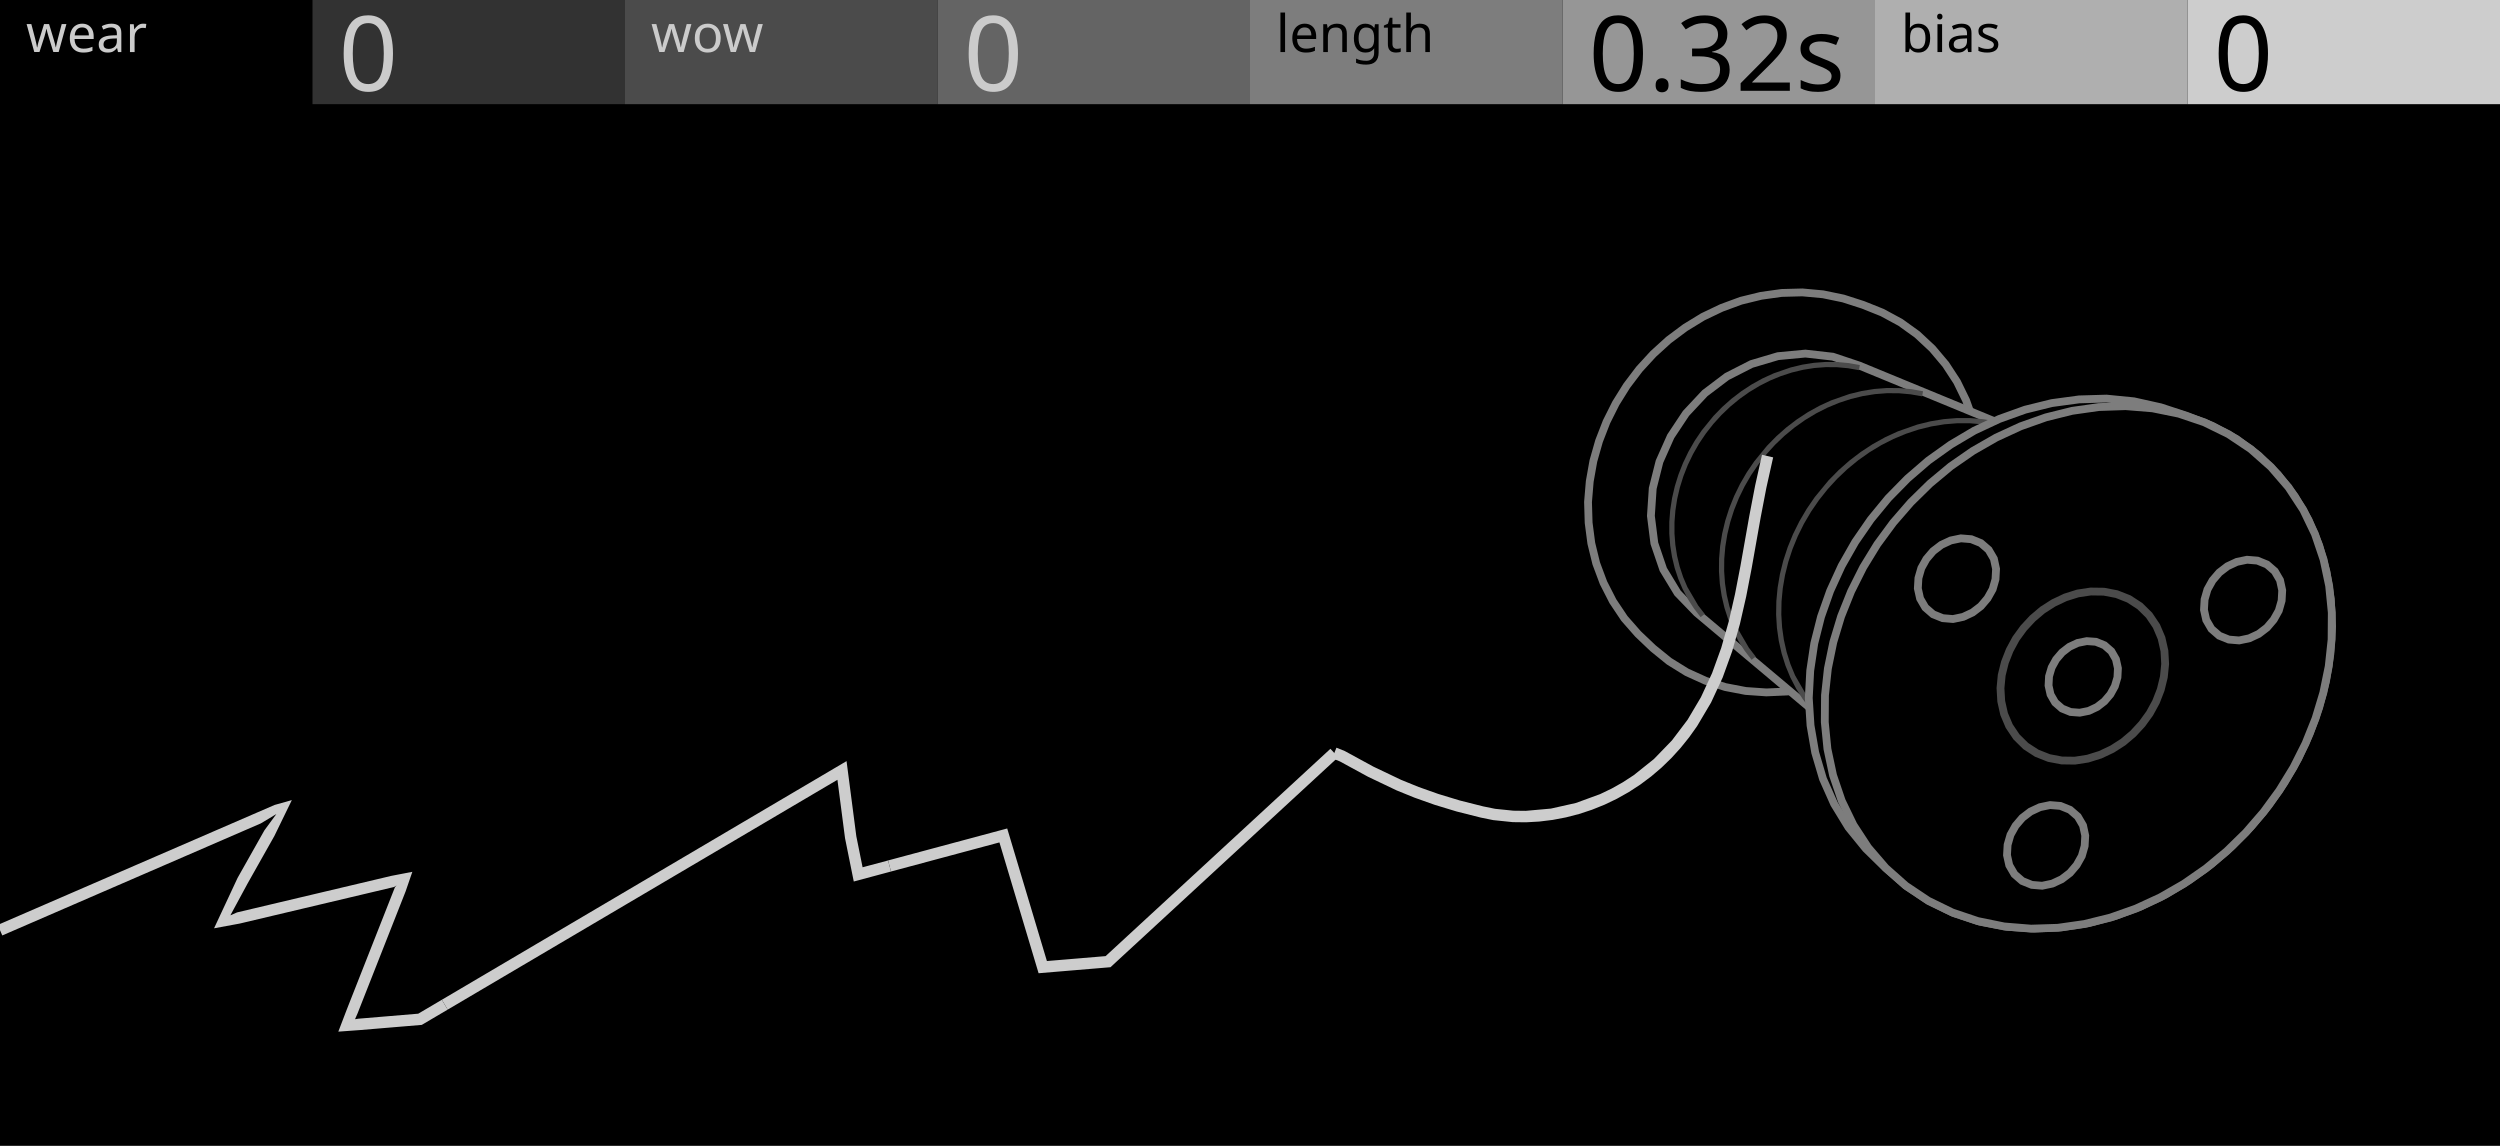
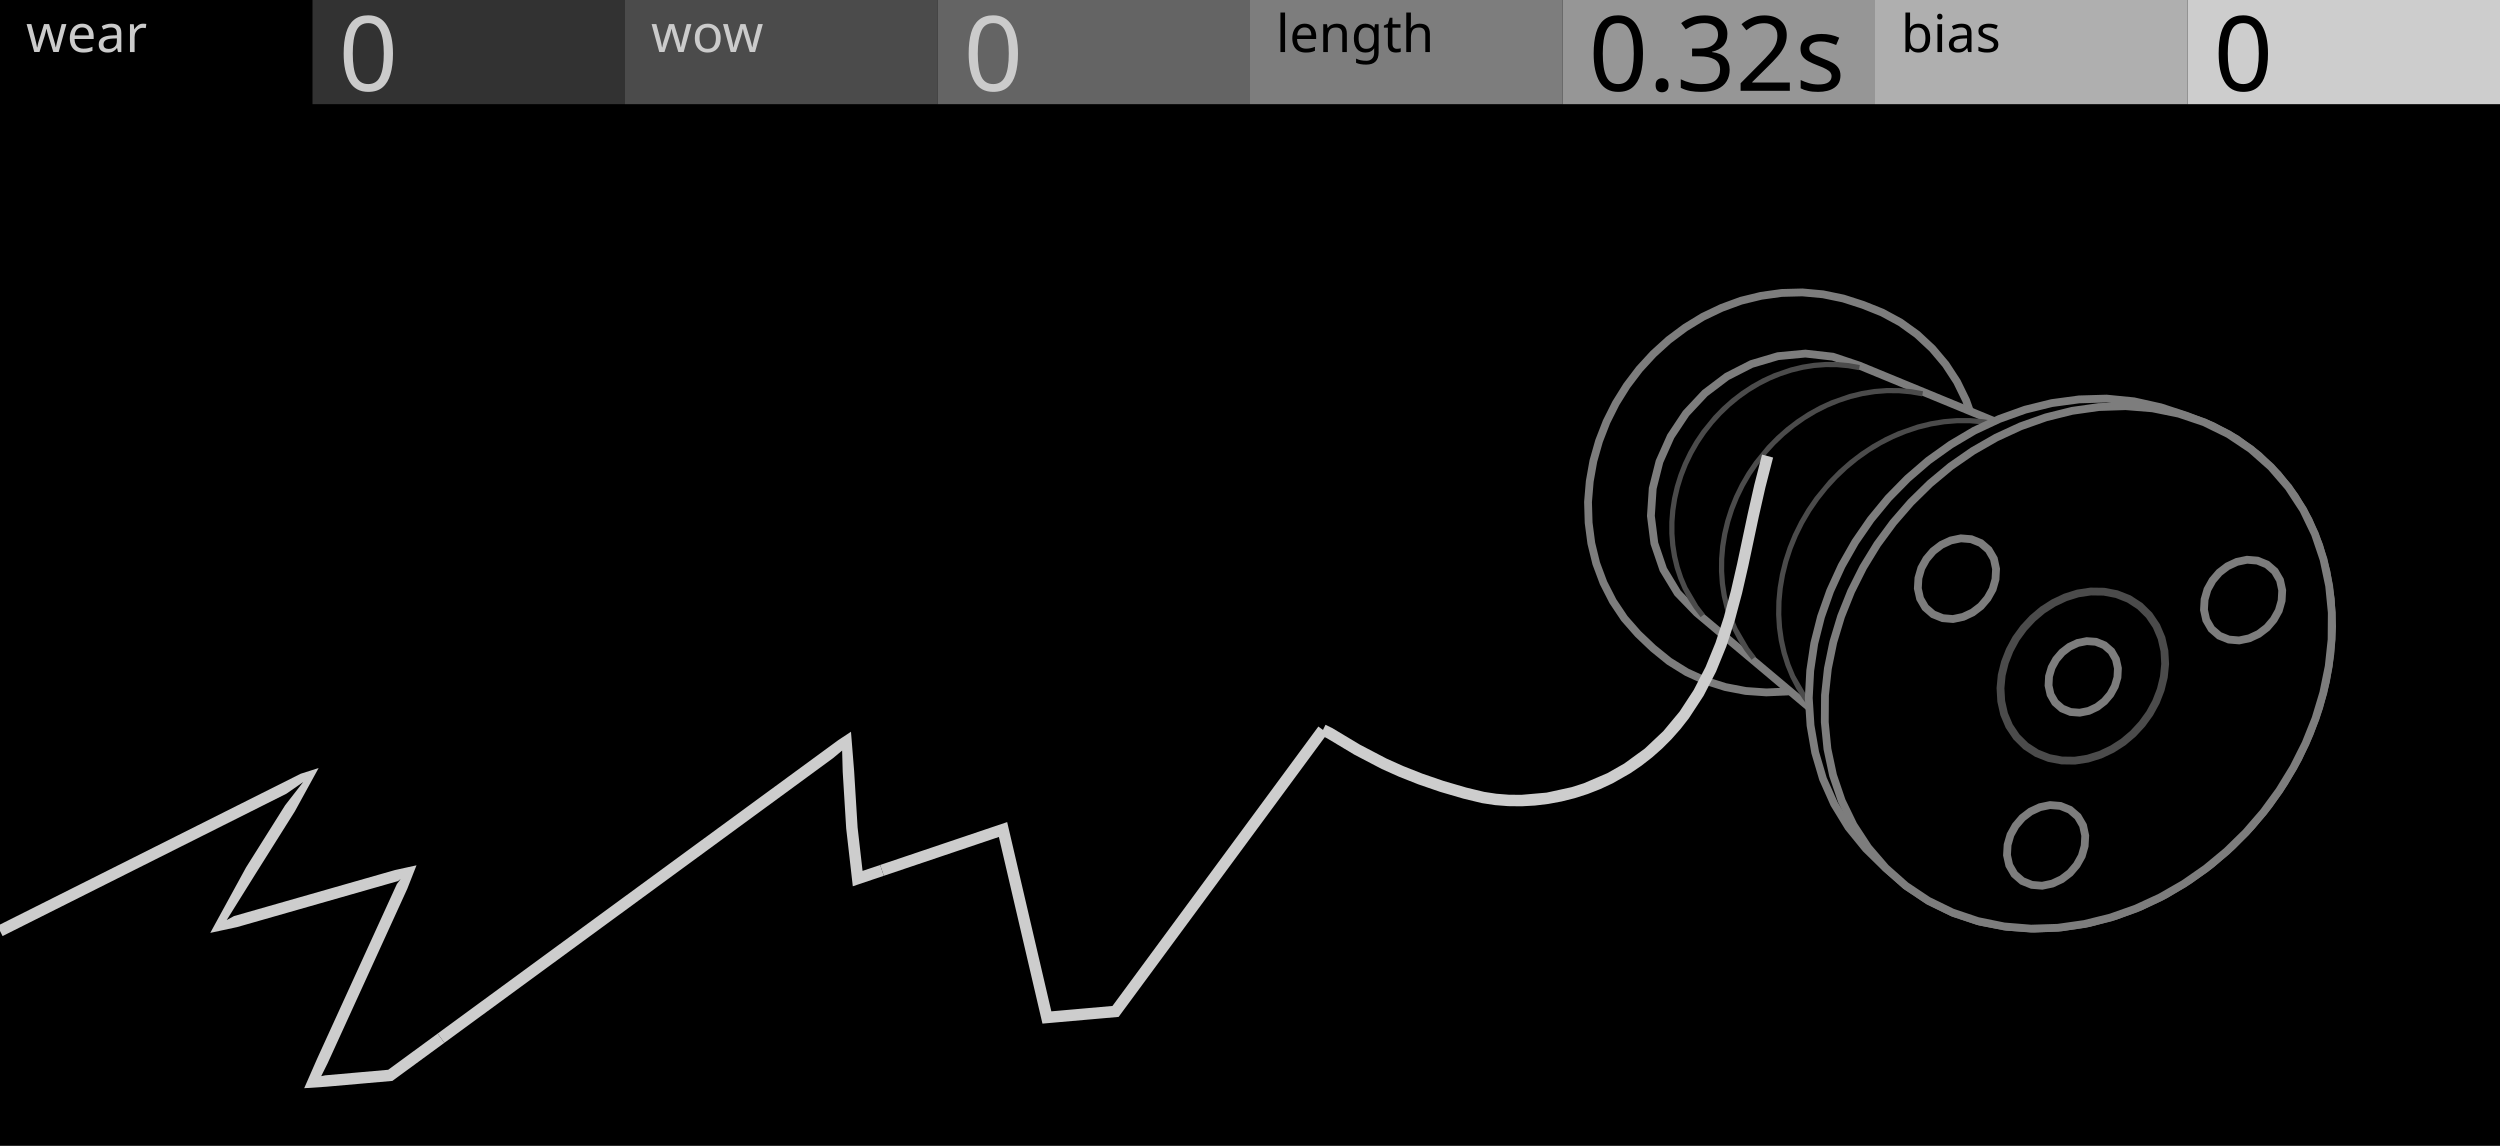
<svg xmlns="http://www.w3.org/2000/svg" width="480" height="220" viewBox="0 0 480 220">
  <g id="preview_canvas">
    <rect x="0" y="0" width="480" height="220" fill="#000000" stroke="none" />
  </g>
  <g id="preview_header">
    <rect x="0" y="0" width="60" height="20" fill="#000000" stroke="none" />
    <rect x="60" y="0" width="60" height="20" fill="#323232" stroke="none" />
    <rect x="120" y="0" width="60" height="20" fill="#4B4B4B" stroke="none" />
    <rect x="180" y="0" width="60" height="20" fill="#646464" stroke="none" />
    <rect x="240" y="0" width="60" height="20" fill="#7D7D7D" stroke="none" />
    <rect x="300" y="0" width="60" height="20" fill="#969696" stroke="none" />
    <rect x="360" y="0" width="60" height="20" fill="#AFAFAF" stroke="none" />
    <rect x="420" y="0" width="60" height="20" fill="#CDCDCD" stroke="none" />
    <text transform="matrix(1 0 0 1 5 10)" fill="#CBCBCB" stroke="none" font-family="UniversNextPro-Light" font-size="10px">wear</text>
    <text transform="matrix(1 0 0 1 65 17.44)" fill="#CBCBCB" stroke="none" font-family="UniversNextPro-Light" font-size="20px">0</text>
    <text transform="matrix(1 0 0 1 125 10)" fill="#CBCBCB" stroke="none" font-family="UniversNextPro-Light" font-size="10px">wow</text>
    <text transform="matrix(1 0 0 1 185 17.44)" fill="#CBCBCB" stroke="none" font-family="UniversNextPro-Light" font-size="20px">0</text>
    <text transform="matrix(1 0 0 1 245 10)" fill="#000000" stroke="none" font-family="UniversNextPro-Light" font-size="10px">length</text>
    <text transform="matrix(1 0 0 1 305 17.44)" fill="#000000" stroke="none" font-family="UniversNextPro-Light" font-size="20px">0.32s</text>
    <text transform="matrix(1 0 0 1 365 10)" fill="#000000" stroke="none" font-family="UniversNextPro-Light" font-size="10px">bias</text>
    <text transform="matrix(1 0 0 1 425 17.44)" fill="#000000" stroke="none" font-family="UniversNextPro-Light" font-size="20px">0</text>
  </g>
  <path id="spool_node_4" transform="matrix(1 0 0 1 342.58 94.54)" d="M -37.679 1.853 L -37.349 -2.11 L -36.653 -6.025 L -35.565 -9.85 L -34.126 -13.557 L -32.344 -17.112 L -30.24 -20.486 L -27.838 -23.656 L -25.149 -26.585 L -22.206 -29.26 L -19.018 -31.637 L -15.626 -33.713 L -12.038 -35.426 L -8.306 -36.8 L -4.443 -37.744 L -0.506 -38.293 L 3.469 -38.399 L 7.428 -38.036 L 11.32 -37.23 L 15.107 -36.011 L 18.798 -34.531 L 22.295 -32.642 L 25.523 -30.32 L 28.43 -27.61 L 30.992 -24.57 L 33.166 -21.241 L 34.909 -17.668 L 36.242 -13.923 L 37.156 -10.053 L 37.62 -6.103 L 37.687 -2.128 L 37.349 1.834 L 36.611 5.742 L 35.525 9.567 L 34.061 13.265 L 32.275 16.818 L 30.174 20.195 L 27.766 23.36 L 25.099 26.31 L 22.152 28.981 L 18.983 31.383 L 15.603 33.479 L 12.031 35.226 L 8.311 36.63 L 4.464 37.637 L 0.532 38.229 L -3.44 38.403 L -7.406 38.126 L -11.311 37.375 L -15.099 36.173 L -18.718 34.528 L -22.098 32.433 L -25.186 29.93 L -28.07 27.19 L -30.694 24.203 L -32.905 20.898 L -34.711 17.357 L -36.104 13.633 L -37.048 9.77 L -37.562 5.828 Z" fill="#000000" stroke="#7D7D7D" stroke-width="1.5" />
  <path id="spool_node_5" transform="matrix(1 0 0 1 373.68 115.18)" d="M -56.707 -16.125 L -56.355 -21.415 L -55.06 -26.555 L -52.903 -31.397 L -49.97 -35.812 L -46.346 -39.682 L -42.118 -42.881 L -37.395 -45.288 L -32.315 -46.796 L -27.041 -47.293 L -21.778 -46.696 L -16.753 -45.013 L -11.844 -42.992 L -6.936 -40.97 L -2.027 -38.948 L 2.881 -36.927 L 7.79 -34.905 L 12.698 -32.884 L 17.606 -30.862 L 22.515 -28.84 L 27.423 -26.819 L 32.332 -24.797 L 37.24 -22.775 L 42.062 -20.566 L 46.436 -17.574 L 50.131 -13.776 L 53.061 -9.36 L 55.12 -4.476 L 56.329 0.685 L 56.708 5.974 L 56.287 11.261 L 55.154 16.442 L 53.366 21.435 L 50.965 26.166 L 48.007 30.569 L 44.553 34.595 L 40.65 38.187 L 36.345 41.286 L 31.677 43.807 L 26.722 45.697 L 21.555 46.892 L 16.268 47.285 L 10.987 46.826 L 5.866 45.462 L 1.083 43.18 L -3.195 40.05 L -7.26 36.636 L -11.325 33.221 L -15.39 29.807 L -19.454 26.392 L -23.519 22.978 L -27.584 19.564 L -31.649 16.149 L -35.713 12.735 L -39.778 9.321 L -43.843 5.906 L -47.907 2.492 L -51.587 -1.319 L -54.333 -5.85 L -56.042 -10.866 Z" fill="#000000" stroke="#7D7D7D" stroke-width="1.5" />
  <path id="spool_node_6" transform="matrix(1 0 0 1 376.63 116.98)" d="M -15.26 29.402 L -16.737 27.456 L -19.152 23.184 L -20.088 20.864 L -20.832 18.439 L -21.378 15.924 L -21.721 13.333 L -21.857 10.683 L -21.783 7.99 L -21.499 5.271 L -21.005 2.545 L -20.302 -0.172 L -19.395 -2.86 L -18.287 -5.501 L -16.986 -8.079 L -15.499 -10.574 L -13.835 -12.971 L -12.003 -15.255 L -10.023 -17.401 L -7.899 -19.403 L -5.649 -21.246 L -3.288 -22.916 L -0.832 -24.401 L 1.702 -25.693 L 4.292 -26.78 L 6.934 -27.661 L 9.596 -28.325 L 12.265 -28.771 L 14.924 -28.997 L 17.553 -29.001 L 20.136 -28.785 L 22.678 -28.349 L 22.848 -29.334 L 20.263 -29.778 L 17.594 -30.001 L 14.881 -29.996 L 12.141 -29.764 L 9.392 -29.305 L 6.654 -28.622 L 2.605 -27.185 L -0.028 -25.963 L -2.589 -24.538 L -5.059 -22.92 L -7.423 -21.119 L -9.664 -19.149 L -11.768 -17.022 L -14.637 -13.569 L -16.34 -11.116 L -17.863 -8.561 L -19.196 -5.921 L -20.331 -3.213 L -21.261 -0.457 L -21.982 2.33 L -22.49 5.13 L -22.782 7.924 L -22.857 10.695 L -22.717 13.424 L -22.364 16.096 L -21.8 18.693 L -21.031 21.199 L -20.063 23.599 L -18.904 25.879 L -17.56 28.025 L -16.057 30.007 Z" fill="#4B4B4B" stroke="none" />
  <path id="spool_node_7" transform="matrix(1 0 0 1 362.11 108.17)" d="M -13.775 27.304 L -15.17 25.479 L -17.461 21.481 L -18.355 19.313 L -19.07 17.049 L -19.602 14.702 L -19.946 12.287 L -20.097 9.819 L -20.055 7.312 L -19.816 4.784 L -19.383 2.251 L -18.756 -0.272 L -17.938 -2.767 L -16.934 -5.217 L -15.75 -7.606 L -14.393 -9.917 L -12.871 -12.136 L -11.191 -14.25 L -9.373 -16.234 L -7.421 -18.084 L -5.349 -19.786 L -3.172 -21.327 L -0.906 -22.696 L 1.436 -23.885 L 3.831 -24.885 L 6.278 -25.693 L 8.747 -26.301 L 11.224 -26.705 L 13.695 -26.906 L 16.141 -26.901 L 18.548 -26.693 L 20.921 -26.279 L 21.093 -27.264 L 18.677 -27.685 L 16.185 -27.901 L 13.655 -27.906 L 11.103 -27.699 L 8.546 -27.281 L 6.002 -26.655 L 2.244 -25.333 L -0.196 -24.206 L -2.567 -22.889 L -4.851 -21.393 L -7.034 -19.727 L -9.101 -17.903 L -11.039 -15.932 L -13.676 -12.731 L -15.238 -10.454 L -16.631 -8.082 L -17.846 -5.629 L -18.877 -3.112 L -19.717 -0.549 L -20.362 2.045 L -20.808 4.653 L -21.054 7.257 L -21.098 9.841 L -20.942 12.388 L -20.587 14.883 L -20.036 17.31 L -19.295 19.654 L -18.369 21.901 L -17.265 24.038 L -15.991 26.051 L -14.569 27.911 Z" fill="#4B4B4B" stroke="none" />
  <path id="spool_node_8" transform="matrix(1 0 0 1 349.63 100.59)" d="M -12.533 25.479 L -13.854 23.761 L -16.031 20.005 L -16.885 17.971 L -17.572 15.848 L -18.089 13.65 L -18.429 11.389 L -18.591 9.08 L -18.571 6.737 L -18.369 4.375 L -17.985 2.009 L -17.42 -0.345 L -16.677 -2.672 L -15.76 -4.956 L -14.674 -7.182 L -13.426 -9.335 L -12.024 -11.4 L -10.474 -13.366 L -8.794 -15.211 L -6.987 -16.931 L -5.067 -18.511 L -3.049 -19.941 L -0.945 -21.211 L 1.231 -22.313 L 3.459 -23.237 L 5.737 -23.984 L 8.038 -24.543 L 10.349 -24.914 L 12.655 -25.094 L 14.943 -25.083 L 17.195 -24.882 L 19.42 -24.489 L 19.594 -25.474 L 17.327 -25.874 L 14.99 -26.082 L 12.619 -26.094 L 10.231 -25.908 L 7.84 -25.524 L 5.463 -24.946 L 1.958 -23.722 L -0.317 -22.676 L -2.523 -21.453 L -4.648 -20.061 L -6.676 -18.511 L -8.594 -16.812 L -10.391 -14.976 L -12.831 -11.991 L -14.273 -9.867 L -15.557 -7.653 L -16.674 -5.362 L -17.618 -3.011 L -18.384 -0.615 L -18.966 1.812 L -19.362 4.252 L -19.571 6.69 L -19.591 9.111 L -19.424 11.499 L -19.071 13.839 L -18.536 16.117 L -17.823 18.319 L -16.937 20.431 L -15.885 22.441 L -14.674 24.336 L -13.326 26.089 Z" fill="#4B4B4B" stroke="none" />
  <path id="spool_node_9" transform="matrix(1 0 0 1 338.79 93.99)" d="M -11.482 23.886 L -12.737 22.264 L -14.808 18.724 L -15.624 16.808 L -16.284 14.811 L -16.785 12.744 L -17.12 10.619 L -17.288 8.45 L -17.286 6.251 L -17.113 4.034 L -16.769 1.816 L -16.256 -0.39 L -15.575 -2.57 L -14.732 -4.709 L -13.729 -6.792 L -12.575 -8.806 L -11.275 -10.737 L -9.836 -12.575 L -8.275 -14.298 L -6.594 -15.904 L -4.807 -17.379 L -2.925 -18.713 L -0.962 -19.897 L 1.069 -20.923 L 3.151 -21.783 L 5.282 -22.477 L 7.436 -22.995 L 9.601 -23.336 L 11.764 -23.499 L 13.91 -23.483 L 16.027 -23.289 L 18.12 -22.916 L 18.296 -23.9 L 16.16 -24.281 L 13.96 -24.483 L 11.73 -24.499 L 9.485 -24.33 L 7.24 -23.976 L 5.01 -23.44 L 1.725 -22.299 L -0.405 -21.323 L -2.47 -20.18 L -4.455 -18.88 L -6.35 -17.43 L -8.14 -15.84 L -9.814 -14.121 L -12.085 -11.325 L -13.425 -9.335 L -14.615 -7.258 L -15.648 -5.11 L -16.519 -2.903 L -17.221 -0.653 L -17.751 1.626 L -18.107 3.919 L -18.286 6.211 L -18.288 8.488 L -18.114 10.736 L -17.766 12.94 L -17.247 15.086 L -16.56 17.162 L -15.712 19.154 L -14.708 21.051 L -13.554 22.842 L -12.274 24.498 Z" fill="#4B4B4B" stroke="none" />
-   <path id="spool_node_0" transform="matrix(1 0 0 1 213.72 165.31)" d="M 41.72 -21.542 L 38.83 -18.877 L 37.345 -17.508 L 35.833 -16.113 L 32.721 -13.243 L 31.12 -11.767 L 26.128 -7.162 L 22.631 -3.938 L 20.829 -2.276 L 18.991 -0.58 L 17.114 1.151 L 15.197 2.918 L 11.24 6.568 L 7.109 10.377 L 4.975 12.345 L 0.561 16.416 L -1.444 18.265 L -6.274 18.67 L -8.886 18.889 L -11.505 19.108 L -12.715 19.209 L -13.179 17.658 L -16.52 6.502 L -20.337 -6.245 L -23.18 -5.482 L -25.459 -4.87 L -30.069 -3.632 L -34.75 -2.376 L -37.118 -1.74 L -39.503 -1.1 L -41.908 -0.454 L -43.215 -0.103 L -42.644 2.021 L -41.337 1.671 L -38.933 1.025 L -36.547 0.385 L -34.18 -0.251 L -29.499 -1.508 L -27.185 -2.129 L -22.61 -3.357 L -21.831 -3.566 L -21.586 -2.748 L -18.628 7.133 L -14.31 21.551 L -11.321 21.3 L -8.703 21.081 L -3.484 20.644 L -0.508 20.395 L 2.053 18.033 L 6.467 13.963 L 8.601 11.994 L 12.732 8.185 L 16.688 4.536 L 18.605 2.768 L 20.482 1.037 L 22.321 -0.659 L 24.123 -2.321 L 27.619 -5.545 L 32.612 -10.149 L 34.212 -11.626 L 37.324 -14.496 L 38.837 -15.891 L 40.322 -17.26 L 43.211 -19.925 Z" fill="#CDCDCD" stroke="none" />
-   <path id="spool_node_1" transform="matrix(1 0 0 1 127.96 169.99)" d="M 42.545 -4.783 L 41.429 -4.484 L 38.987 -3.828 L 37.657 -3.471 L 36.455 -9.427 L 35.386 -17.645 L 34.578 -23.858 L 32.211 -22.462 L 29.85 -21.069 L 27.444 -19.65 L 24.992 -18.204 L 22.493 -16.731 L 19.946 -15.229 L 17.349 -13.697 L 14.7 -12.135 L 11.998 -10.542 L 9.243 -8.917 L 6.43 -7.259 L 3.56 -5.566 L 0.631 -3.839 L -2.361 -2.075 L -5.416 -0.273 L -8.536 1.567 L -11.724 3.447 L -14.983 5.368 L -18.313 7.332 L -21.718 9.34 L -25.201 11.394 L -28.763 13.495 L -32.408 15.644 L -36.139 17.844 L -39.958 20.097 L -43.124 21.963 L -42.006 23.858 L -38.841 21.992 L -35.022 19.739 L -31.291 17.539 L -27.646 15.39 L -24.083 13.289 L -20.601 11.235 L -17.195 9.227 L -13.865 7.263 L -10.607 5.342 L -7.419 3.462 L -4.298 1.622 L 1.748 -1.944 L 4.678 -3.671 L 7.548 -5.364 L 10.36 -7.022 L 13.116 -8.647 L 15.817 -10.24 L 18.466 -11.802 L 21.063 -13.334 L 23.61 -14.836 L 26.109 -16.309 L 28.561 -17.755 L 30.967 -19.174 L 32.826 -20.27 L 33.205 -17.361 L 34.284 -9.067 L 35.964 -0.739 L 39.557 -1.703 L 41.999 -2.359 L 43.116 -2.659 Z" fill="#CDCDCD" stroke="none" />
-   <path id="spool_node_2" transform="matrix(1 0 0 1 42.76 175.85)" d="M 42.076 16.103 L 41.33 16.543 L 37.54 18.778 L 31.943 19.247 L 26.067 19.739 L 25.404 19.839 L 25.887 18.734 L 30.799 6.262 L 35.121 -4.71 L 36.411 -8.461 L 32.377 -7.684 L 29.521 -7.007 L 17.863 -4.245 L 14.889 -3.541 L 8.868 -2.114 L 2.748 -0.665 L 1.47 -0.105 L 4.801 -6.262 L 9.921 -15.343 L 13.274 -22.231 L 9.958 -21.298 L 6.431 -19.77 L -0.834 -16.621 L -8.395 -13.344 L -12.292 -11.655 L -16.27 -9.931 L -20.332 -8.17 L -28.717 -4.536 L -33.045 -2.66 L -37.469 -0.743 L -43.197 1.74 L -42.323 3.758 L -41.116 3.235 L -36.594 1.276 L -32.17 -0.642 L -27.842 -2.518 L -19.457 -6.152 L -15.395 -7.912 L -11.417 -9.636 L -7.52 -11.325 L 0.041 -14.602 L 3.709 -16.192 L 7.306 -17.751 L 10.301 -19.554 L 8.005 -16.423 L 2.855 -7.291 L -1.662 2.384 L 3.256 1.476 L 9.376 0.026 L 15.396 -1.4 L 18.37 -2.104 L 27.148 -4.184 L 32.884 -5.543 L 33.389 -5.841 L 33.074 -5.516 L 28.752 5.456 L 23.84 17.928 L 22.195 22.226 L 26.25 21.931 L 29.192 21.685 L 32.127 21.439 L 35.054 21.194 L 38.224 20.928 L 43.194 17.998 Z" fill="#CDCDCD" stroke="none" />
-   <path id="spool_node_3" transform="matrix(1 0 0 1 298.11 122.6)" d="M 40.193 -35.282 L 38.878 -29.382 L 37.774 -23.64 L 36.05 -13.917 L 35.012 -8.541 L 33.814 -3.299 L 32.374 1.764 L 30.613 6.633 L 28.471 11.26 L 25.905 15.591 L 22.894 19.57 L 19.44 23.137 L 15.568 26.233 L 13.49 27.587 L 11.329 28.804 L 9.095 29.877 L 4.453 31.574 L -0.335 32.648 L -5.157 33.081 L -7.544 33.052 L -11.041 32.693 L -13.345 32.224 L -17.82 31.094 L -21.97 29.833 L -25.733 28.498 L -29.069 27.143 L -34.419 24.593 L -39.912 21.599 L -41.514 20.955 L -42.334 22.997 L -40.851 23.593 L -35.439 26.542 L -29.94 29.164 L -26.515 30.554 L -22.658 31.924 L -18.41 33.214 L -13.834 34.369 L -11.416 34.862 L -7.649 35.251 L -5.109 35.282 L -2.553 35.138 L 0.006 34.823 L 2.552 34.338 L 5.073 33.686 L 7.555 32.869 L 9.983 31.891 L 12.346 30.756 L 14.632 29.47 L 16.829 28.038 L 18.928 26.467 L 20.921 24.765 L 22.802 22.94 L 24.567 21.001 L 26.211 18.957 L 27.734 16.816 L 30.42 12.281 L 32.65 7.467 L 34.47 2.435 L 35.949 -2.769 L 37.165 -8.087 L 38.213 -13.516 L 39.938 -23.241 L 41.034 -28.945 L 42.336 -34.784 Z" fill="#CDCDCD" stroke="none" />
+   <path id="spool_node_0" transform="matrix(1 0 0 1 211.94 168.02)" d="M 41.185 -28.525 L 38.73 -25.193 L 37.458 -23.467 L 36.156 -21.7 L 34.821 -19.888 L 32.051 -16.13 L 30.614 -14.179 L 27.625 -10.124 L 24.477 -5.851 L 22.838 -3.628 L 21.155 -1.343 L 17.644 3.421 L 11.989 11.095 L 9.99 13.807 L 7.931 16.602 L 5.808 19.483 L 3.618 22.455 L 1.652 25.123 L -0.586 25.32 L -3.325 25.561 L -6.072 25.803 L -8.824 26.046 L -10.081 26.157 L -10.709 23.468 L -14.503 7.213 L -17.706 -6.509 L -18.564 -10.181 L -21.505 -9.188 L -26.048 -7.654 L -28.353 -6.876 L -35.401 -4.497 L -37.796 -3.688 L -42.951 -1.948 L -42.248 0.136 L -37.093 -1.604 L -34.697 -2.412 L -27.649 -4.792 L -20.801 -7.104 L -20.155 -7.322 L -19.849 -6.009 L -16.645 7.713 L -12.851 23.968 L -11.789 28.516 L -8.631 28.237 L -3.132 27.753 L -0.393 27.511 L 2.834 27.227 L 5.389 23.76 L 7.579 20.788 L 9.702 17.907 L 11.761 15.112 L 13.76 12.4 L 15.7 9.768 L 21.195 2.311 L 24.609 -2.323 L 26.248 -4.546 L 29.396 -8.819 L 32.385 -12.874 L 33.822 -14.825 L 36.592 -18.583 L 37.927 -20.394 L 39.229 -22.162 L 40.501 -23.888 L 42.956 -27.22 Z" fill="#CDCDCD" stroke="none" />
+   <path id="spool_node_1" transform="matrix(1 0 0 1 126.86 170.36)" d="M 42.129 -4.288 L 39.955 -3.554 L 38.753 -3.148 L 37.801 -11.481 L 37.468 -16.889 L 37.135 -22.297 L 36.528 -29.867 L 34.108 -28.27 L 31.768 -26.556 L 29.372 -24.801 L 26.917 -23.003 L 24.401 -21.16 L 21.822 -19.271 L 19.178 -17.335 L 16.466 -15.348 L 13.683 -13.31 L 10.827 -11.219 L 7.895 -9.071 L 4.883 -6.865 L 1.789 -4.599 L -1.392 -2.269 L -4.662 0.126 L -8.026 2.59 L -11.488 5.125 L -15.052 7.735 L -18.722 10.423 L -22.504 13.193 L -26.403 16.049 L -30.423 18.993 L -34.572 22.032 L -38.855 25.169 L -42.84 28.087 L -41.54 29.862 L -37.555 26.944 L -33.272 23.807 L -29.124 20.768 L -25.103 17.824 L -21.204 14.968 L -17.422 12.198 L -13.752 9.51 L -10.188 6.9 L -6.726 4.365 L -3.362 1.901 L -0.092 -0.494 L 3.089 -2.824 L 6.183 -5.09 L 9.195 -7.296 L 12.127 -9.444 L 14.983 -11.536 L 17.766 -13.574 L 20.478 -15.56 L 23.122 -17.496 L 25.701 -19.385 L 28.217 -21.228 L 30.672 -23.026 L 33.068 -24.781 L 34.829 -26.246 L 34.94 -22.161 L 35.274 -16.725 L 35.609 -11.289 L 36.243 -5.741 L 36.877 -0.193 L 40.658 -1.47 L 42.832 -2.204 Z" fill="#CDCDCD" stroke="none" />
+   <path id="spool_node_2" transform="matrix(1 0 0 1 42.41 178.2)" d="M 41.61 20.247 L 36.6 23.917 L 32.121 27.197 L 26.243 27.715 L 20.027 28.263 L 19.261 28.424 L 20.494 25.949 L 28.823 7.708 L 35.787 -7.544 L 37.56 -12.061 L 33.402 -11.145 L 30.452 -10.301 L 24.461 -8.588 L 21.42 -7.718 L 15.244 -5.952 L 12.109 -5.055 L 8.941 -4.149 L 2.505 -2.309 L 1.116 -1.547 L 6.711 -10.512 L 14.208 -22.432 L 18.77 -30.743 L 15.327 -29.644 L 7.756 -25.847 L 3.825 -23.876 L -4.346 -19.778 L -8.595 -17.647 L -12.958 -15.458 L -17.441 -13.21 L -26.785 -8.524 L -36.668 -3.567 L -42.903 -0.44 L -41.917 1.527 L -40.842 0.988 L -35.682 -1.6 L -25.798 -6.557 L -16.455 -11.244 L -11.972 -13.492 L -7.609 -15.68 L -3.36 -17.811 L 4.811 -21.909 L 8.742 -23.881 L 12.575 -25.803 L 15.809 -28.054 L 12.345 -23.603 L 4.827 -11.649 L -2.038 0.913 L 3.11 -0.194 L 6.344 -1.119 L 12.713 -2.94 L 18.953 -4.724 L 25.066 -6.473 L 28.076 -7.334 L 34.007 -9.03 L 34.528 -9.452 L 33.786 -8.458 L 26.822 6.794 L 18.493 25.036 L 15.994 30.733 L 20.22 30.454 L 26.436 29.907 L 32.926 29.335 L 37.9 25.692 L 42.91 22.022 Z" fill="#CDCDCD" stroke="none" />
+   <path id="spool_node_3" transform="matrix(1 0 0 1 296.98 121.05)" d="M 41.331 -33.766 L 39.843 -27.973 L 38.57 -22.35 L 36.556 -12.864 L 35.355 -7.635 L 34.001 -2.57 L 32.406 2.321 L 30.495 7.002 L 28.211 11.431 L 25.513 15.557 L 22.381 19.325 L 18.819 22.68 L 14.861 25.56 L 11.638 27.393 L 7.115 29.333 L 4.765 30.085 L -0.038 31.133 L -4.889 31.558 L -7.297 31.533 L -9.674 31.347 L -12 30.994 L -15.444 30.164 L -19.837 28.88 L -23.884 27.489 L -27.531 26.046 L -30.747 24.604 L -35.874 21.923 L -41.144 18.763 L -42.488 18.108 L -43.451 20.087 L -42.193 20.699 L -36.97 23.831 L -31.69 26.592 L -28.386 28.073 L -24.647 29.553 L -20.504 30.977 L -16.011 32.29 L -12.423 33.155 L -9.925 33.534 L -7.395 33.732 L -4.84 33.759 L -2.273 33.617 L 0.294 33.309 L 2.846 32.836 L 5.37 32.201 L 7.852 31.407 L 10.28 30.456 L 12.649 29.349 L 16.025 27.429 L 18.179 25.965 L 20.224 24.374 L 22.162 22.66 L 23.986 20.832 L 25.695 18.896 L 27.285 16.862 L 30.114 12.536 L 32.496 7.92 L 34.473 3.074 L 36.112 -1.949 L 37.493 -7.116 L 38.704 -12.389 L 40.719 -21.879 L 41.984 -27.466 L 43.457 -33.2 Z" fill="#CDCDCD" stroke="none" />
  <path id="spool_node_10" transform="matrix(1 0 0 1 397.52 127.41)" d="M -50.234 6.61 L -49.955 1.341 L -49.177 -3.877 L -47.884 -8.992 L -46.126 -13.966 L -43.927 -18.763 L -41.317 -23.348 L -38.319 -27.69 L -34.966 -31.764 L -31.27 -35.53 L -27.275 -38.976 L -22.98 -42.042 L -18.441 -44.731 L -13.662 -46.967 L -8.697 -48.749 L -3.575 -50.015 L 1.651 -50.725 L 6.925 -50.879 L 12.175 -50.36 L 17.321 -49.214 L 22.337 -47.572 L 27.247 -45.643 L 31.883 -43.129 L 36.115 -39.98 L 39.87 -36.278 L 43.094 -32.107 L 45.744 -27.547 L 47.768 -22.676 L 49.173 -17.592 L 49.993 -12.382 L 50.238 -7.111 L 49.904 -1.846 L 49.075 3.364 L 47.747 8.471 L 45.953 13.432 L 43.753 18.229 L 41.115 22.799 L 38.127 27.148 L 34.772 31.222 L 31.095 35.005 L 27.118 38.474 L 22.847 41.572 L 18.336 44.308 L 13.585 46.604 L 8.643 48.451 L 3.549 49.825 L -1.665 50.636 L -6.934 50.881 L -12.196 50.532 L -17.381 49.557 L -22.39 47.903 L -27.136 45.605 L -31.528 42.688 L -35.511 39.229 L -39.282 35.538 L -42.61 31.449 L -45.362 26.951 L -47.507 22.131 L -49 17.072 L -49.899 11.875 Z" fill="#000000" stroke="#7D7D7D" stroke-width="1.5" />
  <path id="spool_node_11" transform="matrix(1 0 0 1 399.03 128.14)" d="M -3.915 49.995 L -9.08 50.159 L -14.229 49.738 L -19.29 48.708 L -24.185 47.058 L -28.826 44.792 L -33.12 41.921 L -36.98 38.49 L -40.348 34.574 L -43.173 30.251 L -45.423 25.602 L -47.086 20.71 L -48.163 15.657 L -48.67 10.515 L -48.632 5.347 L -48.076 0.21 L -47.035 -4.851 L -45.539 -9.797 L -43.618 -14.593 L -41.3 -19.212 L -38.601 -23.619 L -35.539 -27.782 L -32.152 -31.685 L -28.463 -35.303 L -24.491 -38.61 L -20.244 -41.554 L -15.761 -44.123 L -11.069 -46.288 L -6.199 -48.012 L -1.184 -49.257 L 3.931 -49.985 L 9.095 -50.158 L 14.245 -49.742 L 19.307 -48.712 L 24.2 -47.057 L 28.836 -44.78 L 33.128 -41.908 L 36.995 -38.485 L 40.369 -34.575 L 43.199 -30.254 L 45.443 -25.6 L 47.096 -20.706 L 48.168 -15.652 L 48.674 -10.511 L 48.638 -5.345 L 48.087 -0.207 L 47.05 4.854 L 45.557 9.801 L 43.636 14.598 L 41.313 19.214 L 38.613 23.621 L 35.561 27.791 L 32.179 31.699 L 28.484 35.313 L 24.503 38.609 L 20.26 41.559 L 15.779 44.133 L 11.087 46.299 L 6.216 48.022 L 1.2 49.266 Z" fill="#000000" stroke="#7D7D7D" stroke-width="1.5" />
  <path id="spool_node_12" transform="matrix(1 0 0 1 399.9 129.81)" d="M -1.529 16.236 L -4.042 16.201 L -6.51 15.73 L -8.844 14.805 L -10.95 13.438 L -12.737 11.674 L -14.136 9.59 L -15.113 7.277 L -15.663 4.827 L -15.807 2.319 L -15.571 -0.184 L -14.964 -2.624 L -14.047 -4.964 L -12.851 -7.176 L -11.371 -9.209 L -9.663 -11.053 L -7.746 -12.681 L -5.628 -14.035 L -3.357 -15.11 L -0.96 -15.867 L 1.527 -16.239 L 4.038 -16.206 L 6.505 -15.736 L 8.839 -14.813 L 10.945 -13.447 L 12.732 -11.685 L 14.133 -9.602 L 15.114 -7.29 L 15.67 -4.84 L 15.81 -2.33 L 15.558 0.171 L 14.96 2.612 L 14.049 4.955 L 12.843 7.161 L 11.367 9.197 L 9.662 11.043 L 7.743 12.668 L 5.626 14.025 L 3.354 15.098 L 0.955 15.849 Z" fill="#000000" stroke="#4B4B4B" stroke-width="1.5" />
  <path id="spool_node_13" transform="matrix(1 0 0 1 399.98 129.97)" d="M -0.674 6.868 L -2.436 6.732 L -4.071 6.067 L -5.397 4.907 L -6.277 3.379 L -6.658 1.656 L -6.567 -0.109 L -6.064 -1.803 L -5.211 -3.352 L -4.061 -4.696 L -2.66 -5.778 L -1.057 -6.529 L 0.678 -6.875 L 2.441 -6.746 L 4.076 -6.079 L 5.402 -4.918 L 6.28 -3.389 L 6.66 -1.666 L 6.57 0.098 L 6.068 1.793 L 5.215 3.342 L 4.065 4.686 L 2.664 5.767 L 1.061 6.52 Z" fill="#000000" stroke="#7D7D7D" stroke-width="1.5" />
  <path id="spool_node_14" transform="matrix(1 0 0 1 430.7 115.26)" d="M -0.782 7.703 L -2.767 7.537 L -4.606 6.791 L -6.103 5.491 L -7.102 3.774 L -7.535 1.83 L -7.421 -0.157 L -6.868 -2.071 L -5.896 -3.812 L -4.603 -5.328 L -3.019 -6.539 L -1.215 -7.381 L 0.736 -7.788 L 2.72 -7.624 L 4.559 -6.88 L 6.059 -5.582 L 7.063 -3.865 L 7.484 -1.919 L 7.375 0.068 L 6.826 1.984 L 5.849 3.723 L 4.558 5.24 L 2.973 6.45 L 1.168 7.291 Z" fill="#000000" stroke="#7D7D7D" stroke-width="1.5" />
  <path id="spool_node_15" transform="matrix(1 0 0 1 375.76 111.15)" d="M -0.782 7.703 L -2.767 7.537 L -4.606 6.791 L -6.103 5.491 L -7.102 3.774 L -7.535 1.83 L -7.421 -0.157 L -6.868 -2.071 L -5.896 -3.812 L -4.603 -5.328 L -3.019 -6.539 L -1.215 -7.381 L 0.736 -7.788 L 2.72 -7.624 L 4.559 -6.88 L 6.059 -5.582 L 7.063 -3.865 L 7.484 -1.919 L 7.375 0.068 L 6.826 1.984 L 5.849 3.723 L 4.558 5.24 L 2.973 6.45 L 1.168 7.291 Z" fill="#000000" stroke="#7D7D7D" stroke-width="1.5" />
  <path id="spool_node_16" transform="matrix(1 0 0 1 392.88 162.36)" d="M -0.782 7.703 L -2.767 7.537 L -4.606 6.791 L -6.103 5.491 L -7.102 3.774 L -7.535 1.83 L -7.421 -0.157 L -6.868 -2.071 L -5.896 -3.812 L -4.603 -5.328 L -3.019 -6.539 L -1.215 -7.381 L 0.736 -7.788 L 2.72 -7.624 L 4.559 -6.88 L 6.059 -5.582 L 7.063 -3.865 L 7.484 -1.919 L 7.375 0.068 L 6.826 1.984 L 5.849 3.723 L 4.558 5.24 L 2.973 6.45 L 1.168 7.291 Z" fill="#000000" stroke="#7D7D7D" stroke-width="1.5" />
</svg>
